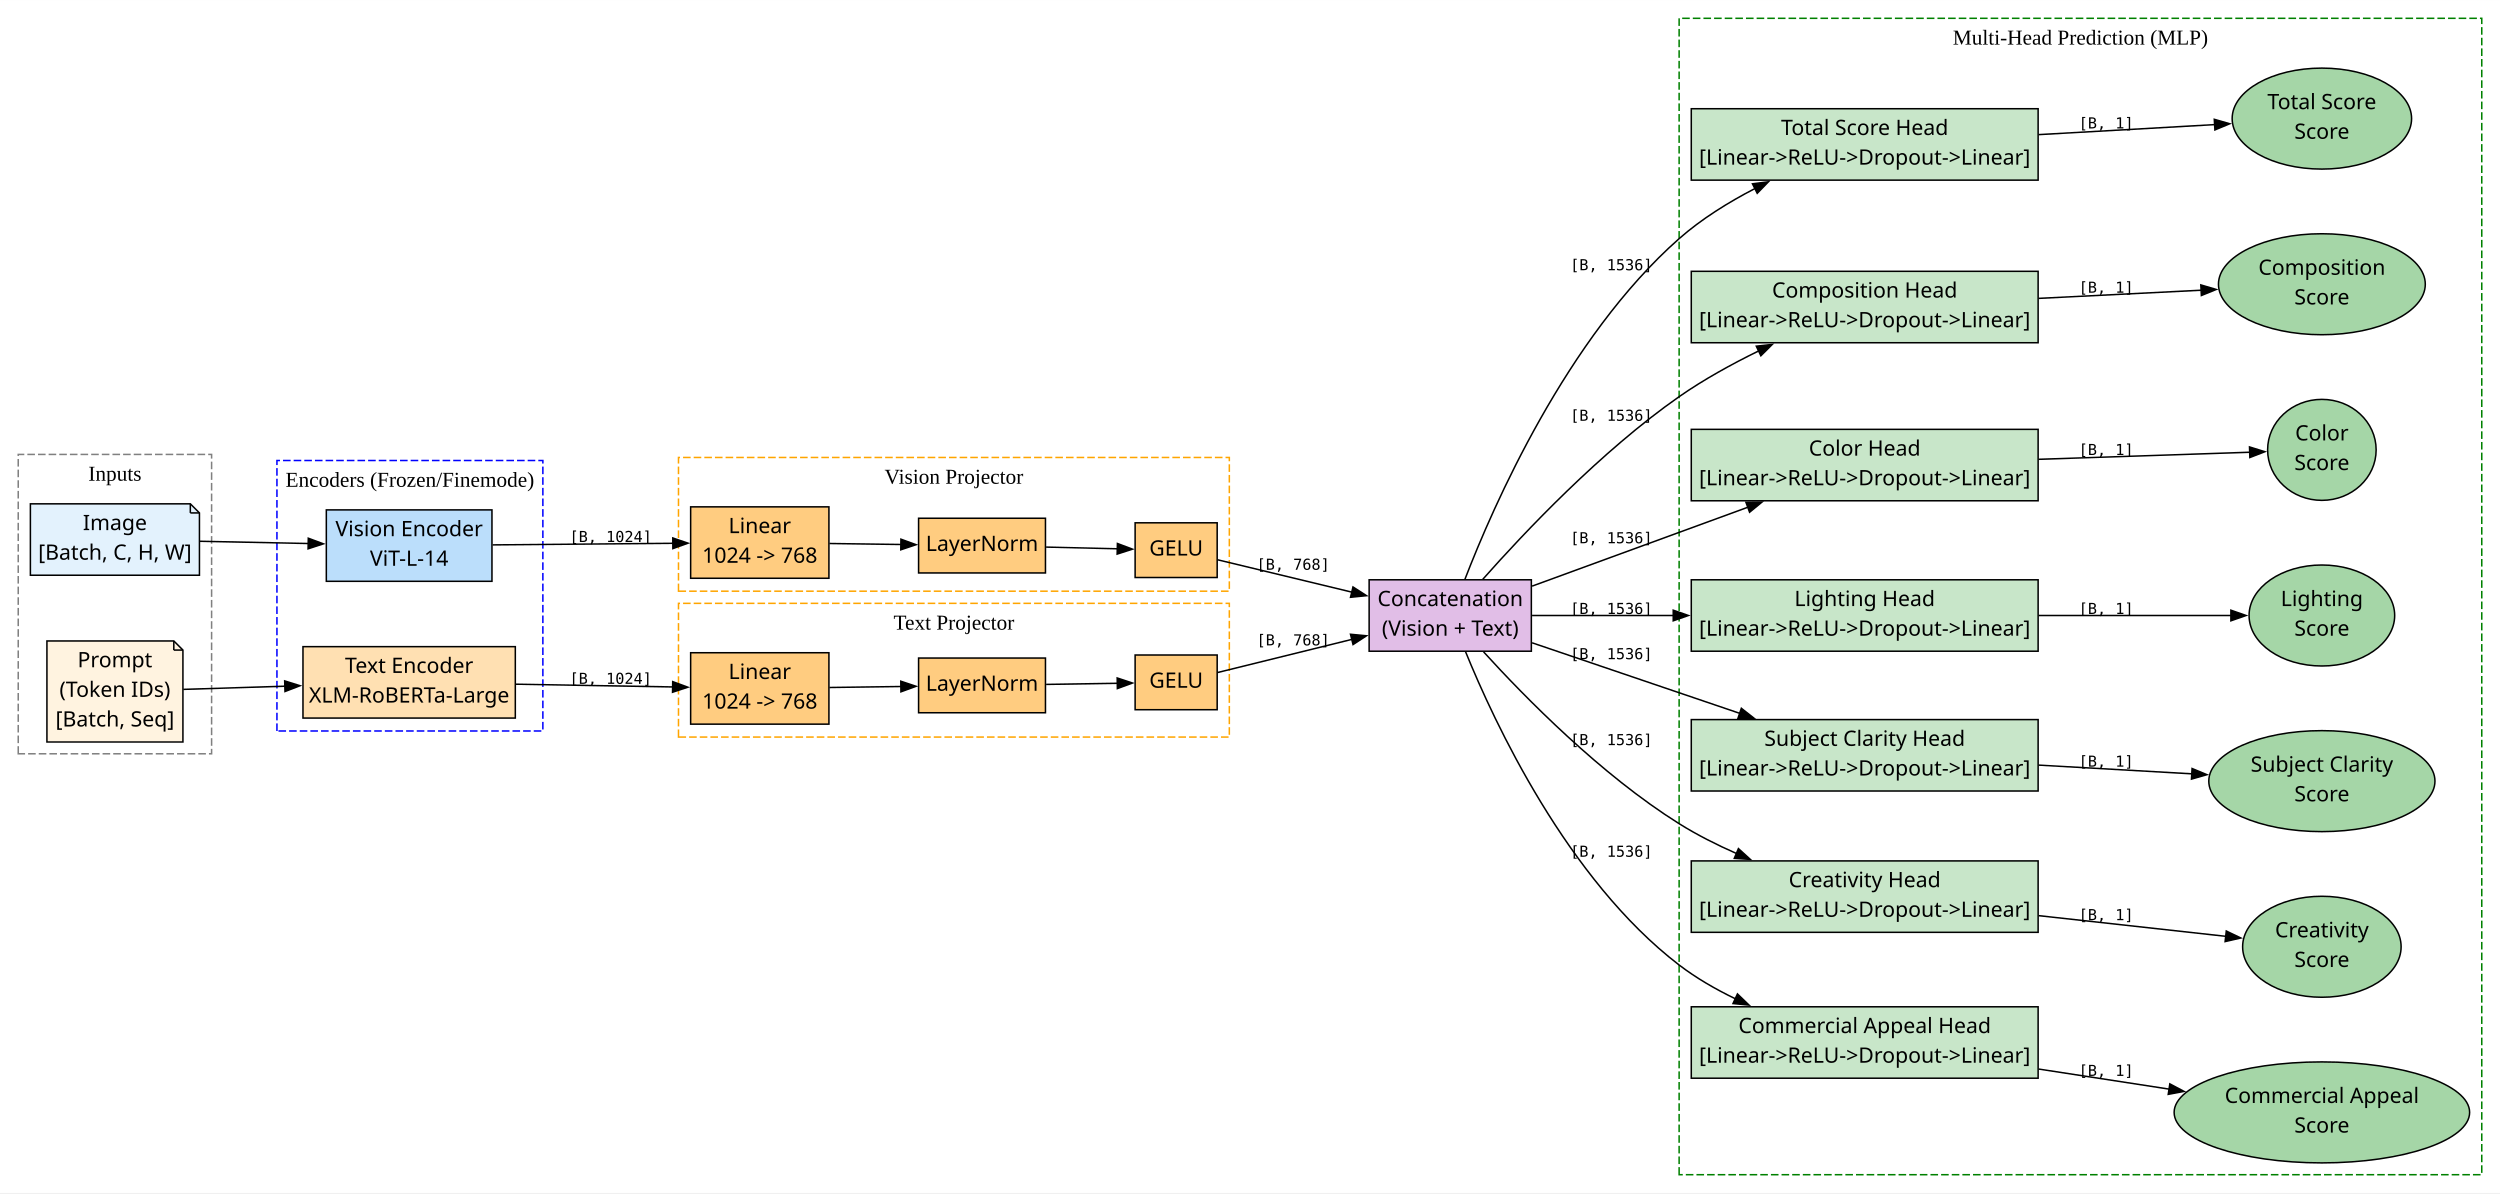
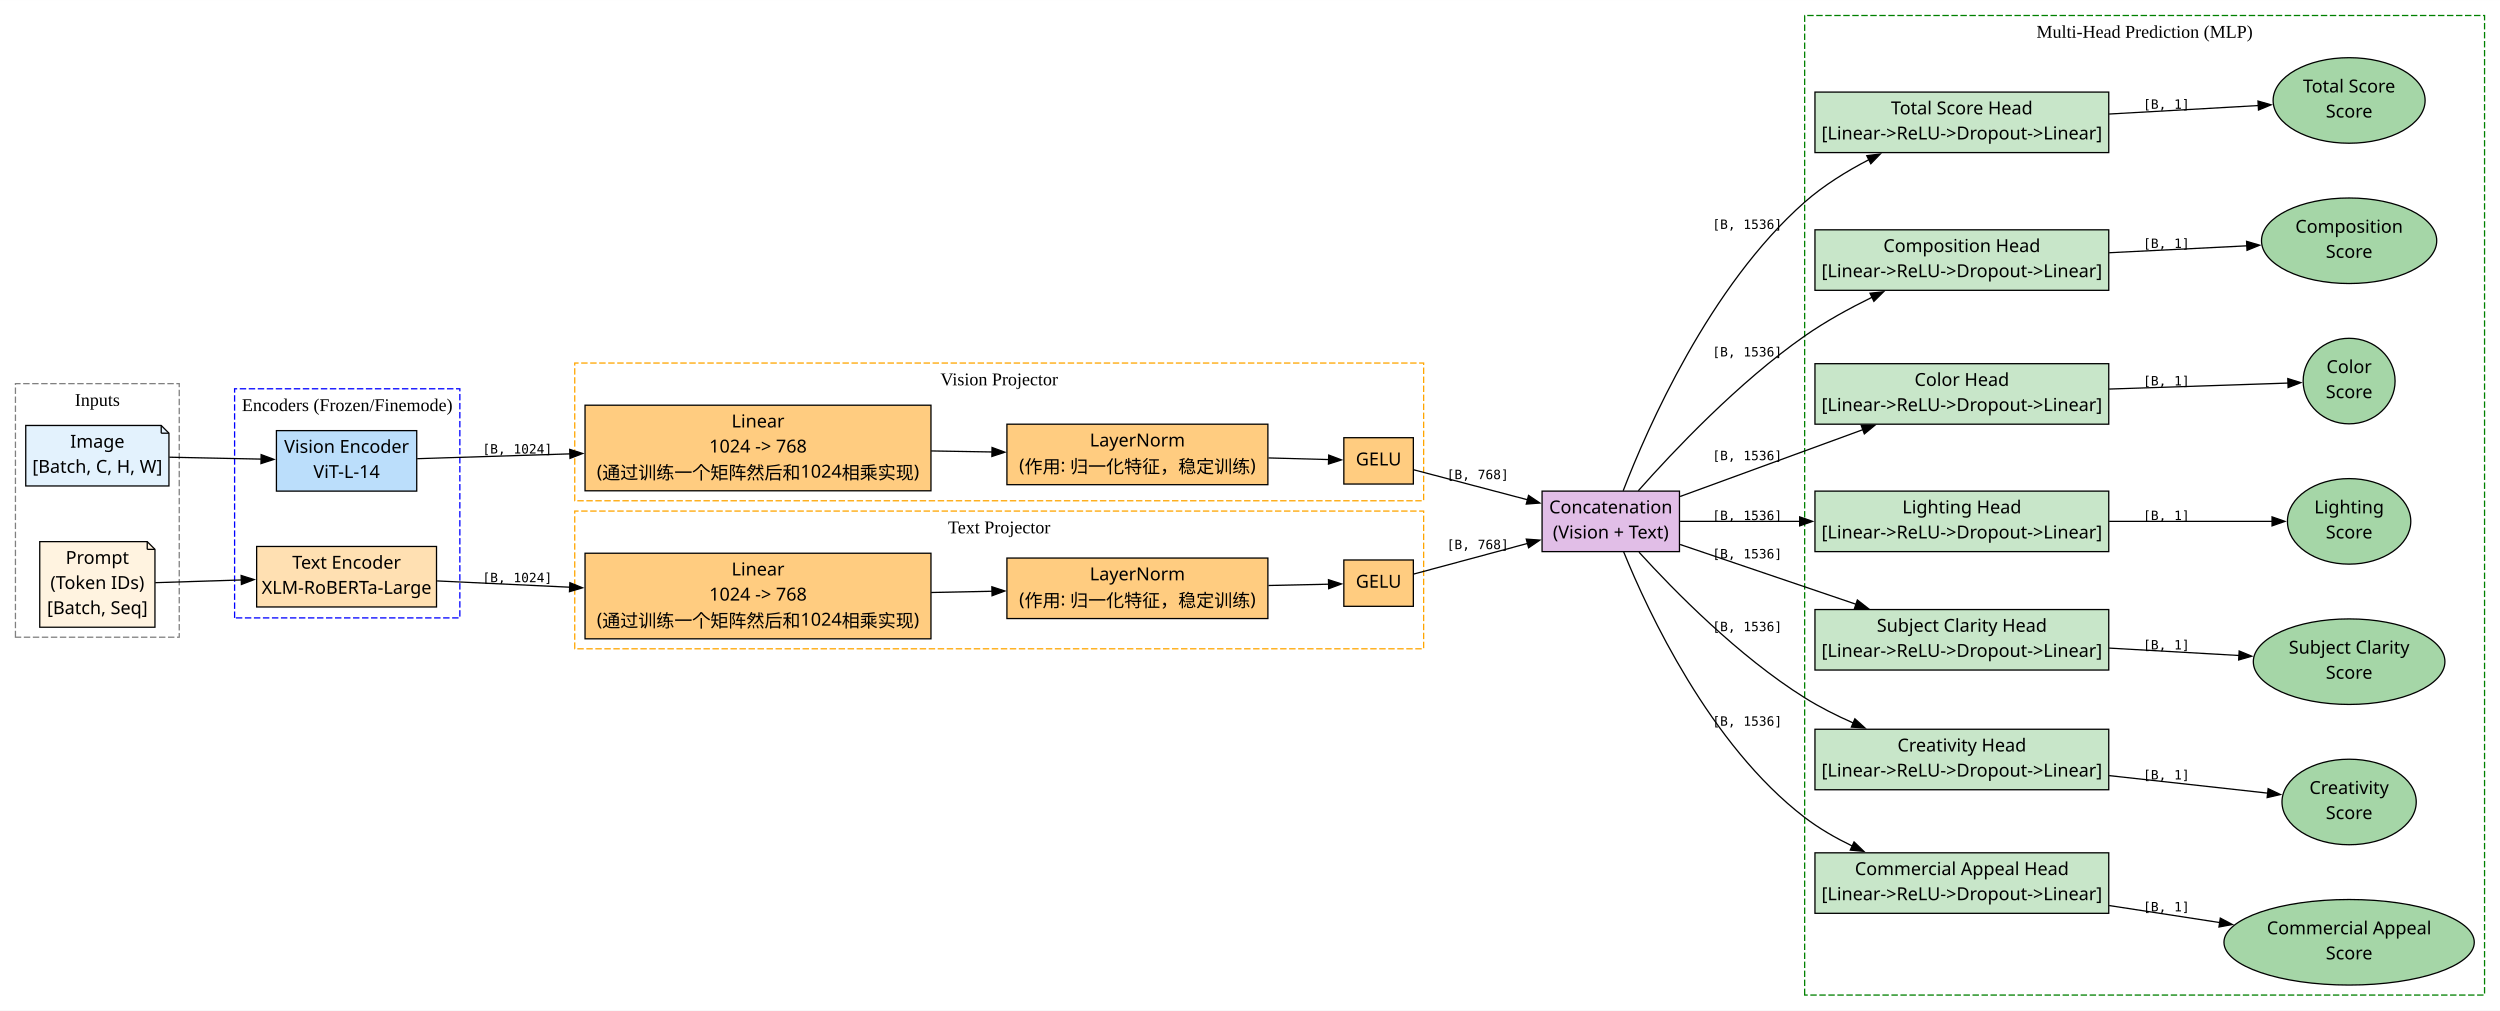
- <svg xmlns="http://www.w3.org/2000/svg" width="1645pt" height="785pt" viewBox="0.00 0.00 1645.20 785.00">
+ <svg xmlns="http://www.w3.org/2000/svg" width="1942pt" height="785pt" viewBox="0.00 0.00 1942.20 785.00">
  <g id="graph0" class="graph" transform="scale(1 1) rotate(0) translate(4 781)">
-     <polygon fill="white" stroke="none" points="-4,4 -4,-781 1641.2,-781 1641.2,4 -4,4" />
+     <polygon fill="white" stroke="none" points="-4,4 -4,-781 1938.2,-781 1938.2,4 -4,4" />
    <g id="clust1" class="cluster">
-       <polygon fill="none" stroke="gray" stroke-dasharray="5,2" points="8,-285 8,-482 135.25,-482 135.25,-285 8,-285" />
-       <text text-anchor="middle" x="71.62" y="-464.7" font-family="Times New Roman,serif" font-size="14.00">Inputs</text>
+       <polygon fill="none" stroke="gray" stroke-dasharray="5,2" points="8,-286 8,-483 135.25,-483 135.25,-286 8,-286" />
+       <text text-anchor="middle" x="71.62" y="-465.7" font-family="Times New Roman,serif" font-size="14.00">Inputs</text>
    </g>
    <g id="clust2" class="cluster">
-       <polygon fill="none" stroke="blue" stroke-dasharray="5,2" points="178.25,-300 178.25,-478 353.25,-478 353.25,-300 178.25,-300" />
-       <text text-anchor="middle" x="265.75" y="-460.7" font-family="Times New Roman,serif" font-size="14.00">Encoders (Frozen/Finemode)</text>
+       <polygon fill="none" stroke="blue" stroke-dasharray="5,2" points="178.25,-301 178.25,-479 353.25,-479 353.25,-301 178.25,-301" />
+       <text text-anchor="middle" x="265.75" y="-461.7" font-family="Times New Roman,serif" font-size="14.00">Encoders (Frozen/Finemode)</text>
    </g>
    <g id="clust3" class="cluster">
-       <polygon fill="none" stroke="orange" stroke-dasharray="5,2" points="442.5,-392 442.5,-480 805,-480 805,-392 442.5,-392" />
-       <text text-anchor="middle" x="623.75" y="-462.7" font-family="Times New Roman,serif" font-size="14.00">Vision Projector</text>
+       <polygon fill="none" stroke="orange" stroke-dasharray="5,2" points="442.5,-392 442.5,-499 1102,-499 1102,-392 442.5,-392" />
+       <text text-anchor="middle" x="772.25" y="-481.7" font-family="Times New Roman,serif" font-size="14.00">Vision Projector</text>
    </g>
    <g id="clust4" class="cluster">
-       <polygon fill="none" stroke="orange" stroke-dasharray="5,2" points="442.5,-296 442.5,-384 805,-384 805,-296 442.5,-296" />
-       <text text-anchor="middle" x="623.75" y="-366.7" font-family="Times New Roman,serif" font-size="14.00">Text Projector</text>
+       <polygon fill="none" stroke="orange" stroke-dasharray="5,2" points="442.5,-277 442.5,-384 1102,-384 1102,-277 442.5,-277" />
+       <text text-anchor="middle" x="772.25" y="-366.7" font-family="Times New Roman,serif" font-size="14.00">Text Projector</text>
    </g>
    <g id="clust5" class="cluster">
-       <polygon fill="none" stroke="green" stroke-dasharray="5,2" points="1101,-8 1101,-769 1629.2,-769 1629.2,-8 1101,-8" />
-       <text text-anchor="middle" x="1365.1" y="-751.7" font-family="Times New Roman,serif" font-size="14.00">Multi-Head Prediction (MLP)</text>
+       <polygon fill="none" stroke="green" stroke-dasharray="5,2" points="1398,-8 1398,-769 1926.2,-769 1926.2,-8 1398,-8" />
+       <text text-anchor="middle" x="1662.1" y="-751.7" font-family="Times New Roman,serif" font-size="14.00">Multi-Head Prediction (MLP)</text>
    </g>
    <g id="node1" class="node">
-       <polygon fill="#e3f2fd" stroke="black" points="121.25,-449.5 16,-449.5 16,-402.5 127.25,-402.5 127.25,-443.5 121.25,-449.5" />
-       <polyline fill="none" stroke="black" points="121.25,-449.5 121.25,-443.5" />
-       <polyline fill="none" stroke="black" points="127.25,-443.5 121.25,-443.5" />
-       <text text-anchor="middle" x="71.62" y="-432.2" font-family="Segoe UI" font-size="14.00">Image</text>
-       <text text-anchor="middle" x="71.62" y="-412.7" font-family="Segoe UI" font-size="14.00">[Batch, C, H, W]</text>
+       <polygon fill="#e3f2fd" stroke="black" points="121.25,-450.5 16,-450.5 16,-403.5 127.25,-403.5 127.25,-444.5 121.25,-450.5" />
+       <polyline fill="none" stroke="black" points="121.25,-450.5 121.25,-444.5" />
+       <polyline fill="none" stroke="black" points="127.25,-444.5 121.25,-444.5" />
+       <text text-anchor="middle" x="71.62" y="-433.2" font-family="Segoe UI" font-size="14.00">Image</text>
+       <text text-anchor="middle" x="71.62" y="-413.7" font-family="Segoe UI" font-size="14.00">[Batch, C, H, W]</text>
    </g>
    <g id="node3" class="node">
-       <polygon fill="#bbdefb" stroke="black" points="319.75,-445.5 210.75,-445.5 210.75,-398.5 319.75,-398.5 319.75,-445.5" />
-       <text text-anchor="middle" x="265.25" y="-428.2" font-family="Segoe UI" font-size="14.00">Vision Encoder</text>
-       <text text-anchor="middle" x="265.25" y="-408.7" font-family="Segoe UI" font-size="14.00">ViT-L-14</text>
+       <polygon fill="#bbdefb" stroke="black" points="319.75,-446.5 210.75,-446.5 210.75,-399.5 319.75,-399.5 319.75,-446.5" />
+       <text text-anchor="middle" x="265.25" y="-429.2" font-family="Segoe UI" font-size="14.00">Vision Encoder</text>
+       <text text-anchor="middle" x="265.25" y="-409.7" font-family="Segoe UI" font-size="14.00">ViT-L-14</text>
    </g>
    <g id="edge12" class="edge">
-       <path fill="none" stroke="black" d="M127.54,-424.85C149.77,-424.39 175.62,-423.85 198.82,-423.37" />
-       <polygon fill="black" stroke="black" points="198.88,-426.87 208.81,-423.16 198.74,-419.87 198.88,-426.87" />
+       <path fill="none" stroke="black" d="M127.54,-425.85C149.77,-425.39 175.62,-424.85 198.82,-424.37" />
+       <polygon fill="black" stroke="black" points="198.88,-427.87 208.81,-424.16 198.74,-420.87 198.88,-427.87" />
    </g>
    <g id="node2" class="node">
-       <polygon fill="#fff3e0" stroke="black" points="110.38,-359.25 26.88,-359.25 26.88,-292.75 116.38,-292.75 116.38,-353.25 110.38,-359.25" />
-       <polyline fill="none" stroke="black" points="110.38,-359.25 110.38,-353.25" />
-       <polyline fill="none" stroke="black" points="116.38,-353.25 110.38,-353.25" />
-       <text text-anchor="middle" x="71.62" y="-341.95" font-family="Segoe UI" font-size="14.00">Prompt</text>
-       <text text-anchor="middle" x="71.62" y="-322.45" font-family="Segoe UI" font-size="14.00">(Token IDs)</text>
-       <text text-anchor="middle" x="71.62" y="-302.95" font-family="Segoe UI" font-size="14.00">[Batch, Seq]</text>
+       <polygon fill="#fff3e0" stroke="black" points="110.38,-360.25 26.88,-360.25 26.88,-293.75 116.38,-293.75 116.38,-354.25 110.38,-360.25" />
+       <polyline fill="none" stroke="black" points="110.38,-360.25 110.38,-354.25" />
+       <polyline fill="none" stroke="black" points="116.38,-354.25 110.38,-354.25" />
+       <text text-anchor="middle" x="71.62" y="-342.95" font-family="Segoe UI" font-size="14.00">Prompt</text>
+       <text text-anchor="middle" x="71.62" y="-323.45" font-family="Segoe UI" font-size="14.00">(Token IDs)</text>
+       <text text-anchor="middle" x="71.62" y="-303.95" font-family="Segoe UI" font-size="14.00">[Batch, Seq]</text>
    </g>
    <g id="node4" class="node">
-       <polygon fill="#ffe0b2" stroke="black" points="335.12,-355.5 195.38,-355.5 195.38,-308.5 335.12,-308.5 335.12,-355.5" />
-       <text text-anchor="middle" x="265.25" y="-338.2" font-family="Segoe UI" font-size="14.00">Text Encoder</text>
-       <text text-anchor="middle" x="265.25" y="-318.7" font-family="Segoe UI" font-size="14.00">XLM-RoBERTa-Large</text>
+       <polygon fill="#ffe0b2" stroke="black" points="335.12,-356.5 195.38,-356.5 195.38,-309.5 335.12,-309.5 335.12,-356.5" />
+       <text text-anchor="middle" x="265.25" y="-339.2" font-family="Segoe UI" font-size="14.00">Text Encoder</text>
+       <text text-anchor="middle" x="265.25" y="-319.7" font-family="Segoe UI" font-size="14.00">XLM-RoBERTa-Large</text>
    </g>
    <g id="edge13" class="edge">
-       <path fill="none" stroke="black" d="M116.59,-327.38C136.44,-328 160.54,-328.75 183.46,-329.47" />
-       <polygon fill="black" stroke="black" points="183.34,-332.97 193.44,-329.78 183.55,-325.97 183.34,-332.97" />
+       <path fill="none" stroke="black" d="M116.59,-328.38C136.44,-329 160.54,-329.75 183.46,-330.47" />
+       <polygon fill="black" stroke="black" points="183.34,-333.97 193.44,-330.78 183.55,-326.97 183.34,-333.97" />
    </g>
    <g id="node5" class="node">
-       <polygon fill="#ffcc80" stroke="black" points="541.5,-447.5 450.5,-447.5 450.5,-400.5 541.5,-400.5 541.5,-447.5" />
-       <text text-anchor="middle" x="496" y="-430.2" font-family="Segoe UI" font-size="14.00">Linear</text>
-       <text text-anchor="middle" x="496" y="-410.7" font-family="Segoe UI" font-size="14.00">1024 -&gt; 768</text>
+       <polygon fill="#ffcc80" stroke="black" points="719.25,-466.25 450.5,-466.25 450.5,-399.75 719.25,-399.75 719.25,-466.25" />
+       <text text-anchor="middle" x="584.88" y="-448.95" font-family="Segoe UI" font-size="14.00">Linear</text>
+       <text text-anchor="middle" x="584.88" y="-429.45" font-family="Segoe UI" font-size="14.00">1024 -&gt; 768</text>
+       <text text-anchor="middle" x="584.88" y="-409.95" font-family="Segoe UI" font-size="14.00">(通过训练一个矩阵然后和1024相乘实现)</text>
    </g>
    <g id="edge14" class="edge">
-       <path fill="none" stroke="black" d="M320.17,-422.47C355.93,-422.78 402.75,-423.19 438.93,-423.51" />
-       <polygon fill="black" stroke="black" points="438.74,-427.01 448.77,-423.6 438.8,-420.01 438.74,-427.01" />
-       <text text-anchor="middle" x="397.88" y="-424.35" font-family="Consolas" font-size="10.00">[B, 1024]</text>
+       <path fill="none" stroke="black" d="M320.13,-424.7C352.95,-425.73 396.59,-427.1 438.91,-428.44" />
+       <polygon fill="black" stroke="black" points="438.6,-431.93 448.7,-428.74 438.82,-424.93 438.6,-431.93" />
+       <text text-anchor="middle" x="397.88" y="-428.7" font-family="Consolas" font-size="10.00">[B, 1024]</text>
    </g>
    <g id="node8" class="node">
-       <polygon fill="#ffcc80" stroke="black" points="541.5,-351.5 450.5,-351.5 450.5,-304.5 541.5,-304.5 541.5,-351.5" />
-       <text text-anchor="middle" x="496" y="-334.2" font-family="Segoe UI" font-size="14.00">Linear</text>
-       <text text-anchor="middle" x="496" y="-314.7" font-family="Segoe UI" font-size="14.00">1024 -&gt; 768</text>
+       <polygon fill="#ffcc80" stroke="black" points="719.25,-351.25 450.5,-351.25 450.5,-284.75 719.25,-284.75 719.25,-351.25" />
+       <text text-anchor="middle" x="584.88" y="-333.95" font-family="Segoe UI" font-size="14.00">Linear</text>
+       <text text-anchor="middle" x="584.88" y="-314.45" font-family="Segoe UI" font-size="14.00">1024 -&gt; 768</text>
+       <text text-anchor="middle" x="584.88" y="-294.95" font-family="Segoe UI" font-size="14.00">(通过训练一个矩阵然后和1024相乘实现)</text>
    </g>
    <g id="edge15" class="edge">
-       <path fill="none" stroke="black" d="M335.5,-330.79C368.65,-330.21 407.81,-329.52 439.04,-328.98" />
-       <polygon fill="black" stroke="black" points="438.7,-332.49 448.64,-328.81 438.58,-325.49 438.7,-332.49" />
-       <text text-anchor="middle" x="397.88" y="-331" font-family="Consolas" font-size="10.00">[B, 1024]</text>
+       <path fill="none" stroke="black" d="M335.56,-329.73C366,-328.29 402.95,-326.54 438.94,-324.84" />
+       <polygon fill="black" stroke="black" points="438.74,-328.36 448.56,-324.39 438.41,-321.37 438.74,-328.36" />
+       <text text-anchor="middle" x="397.88" y="-328.72" font-family="Consolas" font-size="10.00">[B, 1024]</text>
    </g>
    <g id="node6" class="node">
-       <polygon fill="#ffcc80" stroke="black" points="684,-440 600.5,-440 600.5,-404 684,-404 684,-440" />
-       <text text-anchor="middle" x="642.25" y="-418.45" font-family="Segoe UI" font-size="14.00">LayerNorm</text>
+       <polygon fill="#ffcc80" stroke="black" points="981,-451.5 778.25,-451.5 778.25,-404.5 981,-404.5 981,-451.5" />
+       <text text-anchor="middle" x="879.62" y="-434.2" font-family="Segoe UI" font-size="14.00">LayerNorm</text>
+       <text text-anchor="middle" x="879.62" y="-414.7" font-family="Segoe UI" font-size="14.00">(作用: 归一化特征，稳定训练)</text>
    </g>
    <g id="edge1" class="edge">
-       <path fill="none" stroke="black" d="M541.85,-423.38C556.75,-423.17 573.46,-422.94 588.87,-422.73" />
-       <polygon fill="black" stroke="black" points="588.89,-426.23 598.84,-422.59 588.79,-419.23 588.89,-426.23" />
+       <path fill="none" stroke="black" d="M719.4,-430.72C735.3,-430.45 751.4,-430.17 766.94,-429.91" />
+       <polygon fill="black" stroke="black" points="766.7,-433.41 776.64,-429.74 766.58,-426.41 766.7,-433.41" />
    </g>
    <g id="node7" class="node">
-       <polygon fill="#ffcc80" stroke="black" points="797,-437 743,-437 743,-401 797,-401 797,-437" />
-       <text text-anchor="middle" x="770" y="-415.45" font-family="Segoe UI" font-size="14.00">GELU</text>
+       <polygon fill="#ffcc80" stroke="black" points="1094,-441 1040,-441 1040,-405 1094,-405 1094,-441" />
+       <text text-anchor="middle" x="1067" y="-419.45" font-family="Segoe UI" font-size="14.00">GELU</text>
    </g>
    <g id="edge2" class="edge">
-       <path fill="none" stroke="black" d="M684.43,-421.02C699.57,-420.66 716.63,-420.25 731.45,-419.9" />
-       <polygon fill="black" stroke="black" points="731.34,-423.4 741.25,-419.66 731.17,-416.4 731.34,-423.4" />
+       <path fill="none" stroke="black" d="M981.45,-425.28C998.13,-424.83 1014.46,-424.39 1028.25,-424.02" />
+       <polygon fill="black" stroke="black" points="1028.25,-427.52 1038.15,-423.75 1028.06,-420.52 1028.25,-427.52" />
    </g>
    <g id="node11" class="node">
-       <polygon fill="#e1bee7" stroke="black" points="1003.75,-399.5 897,-399.5 897,-352.5 1003.75,-352.5 1003.75,-399.5" />
-       <text text-anchor="middle" x="950.38" y="-382.2" font-family="Segoe UI" font-size="14.00">Concatenation</text>
-       <text text-anchor="middle" x="950.38" y="-362.7" font-family="Segoe UI" font-size="14.00">(Vision + Text)</text>
+       <polygon fill="#e1bee7" stroke="black" points="1300.75,-399.5 1194,-399.5 1194,-352.5 1300.75,-352.5 1300.75,-399.5" />
+       <text text-anchor="middle" x="1247.38" y="-382.2" font-family="Segoe UI" font-size="14.00">Concatenation</text>
+       <text text-anchor="middle" x="1247.38" y="-362.7" font-family="Segoe UI" font-size="14.00">(Vision + Text)</text>
    </g>
    <g id="edge16" class="edge">
-       <path fill="none" stroke="black" d="M797.32,-412.66C820.54,-407.06 855.32,-398.67 885.76,-391.34" />
-       <polygon fill="black" stroke="black" points="886.38,-394.79 895.28,-389.04 884.74,-387.98 886.38,-394.79" />
-       <text text-anchor="middle" x="847" y="-406.09" font-family="Consolas" font-size="10.00">[B, 768]</text>
+       <path fill="none" stroke="black" d="M1094.32,-416.06C1117.54,-409.95 1152.32,-400.78 1182.76,-392.76" />
+       <polygon fill="black" stroke="black" points="1183.51,-396.18 1192.29,-390.25 1181.72,-389.42 1183.51,-396.18" />
+       <text text-anchor="middle" x="1144" y="-408.8" font-family="Consolas" font-size="10.00">[B, 768]</text>
    </g>
    <g id="node9" class="node">
-       <polygon fill="#ffcc80" stroke="black" points="684,-348 600.5,-348 600.5,-312 684,-312 684,-348" />
-       <text text-anchor="middle" x="642.25" y="-326.45" font-family="Segoe UI" font-size="14.00">LayerNorm</text>
+       <polygon fill="#ffcc80" stroke="black" points="981,-347.5 778.25,-347.5 778.25,-300.5 981,-300.5 981,-347.5" />
+       <text text-anchor="middle" x="879.62" y="-330.2" font-family="Segoe UI" font-size="14.00">LayerNorm</text>
+       <text text-anchor="middle" x="879.62" y="-310.7" font-family="Segoe UI" font-size="14.00">(作用: 归一化特征，稳定训练)</text>
    </g>
    <g id="edge3" class="edge">
-       <path fill="none" stroke="black" d="M541.85,-328.62C556.75,-328.83 573.46,-329.06 588.87,-329.27" />
-       <polygon fill="black" stroke="black" points="588.79,-332.77 598.84,-329.41 588.89,-325.77 588.79,-332.77" />
+       <path fill="none" stroke="black" d="M719.4,-320.74C735.3,-321.06 751.4,-321.39 766.94,-321.71" />
+       <polygon fill="black" stroke="black" points="766.57,-325.2 776.64,-321.91 766.71,-318.21 766.57,-325.2" />
    </g>
    <g id="node10" class="node">
-       <polygon fill="#ffcc80" stroke="black" points="797,-350 743,-350 743,-314 797,-314 797,-350" />
-       <text text-anchor="middle" x="770" y="-328.45" font-family="Segoe UI" font-size="14.00">GELU</text>
+       <polygon fill="#ffcc80" stroke="black" points="1094,-346 1040,-346 1040,-310 1094,-310 1094,-346" />
+       <text text-anchor="middle" x="1067" y="-324.45" font-family="Segoe UI" font-size="14.00">GELU</text>
    </g>
    <g id="edge4" class="edge">
-       <path fill="none" stroke="black" d="M684.43,-330.65C699.57,-330.9 716.63,-331.17 731.45,-331.4" />
-       <polygon fill="black" stroke="black" points="731.2,-334.9 741.25,-331.56 731.31,-327.9 731.2,-334.9" />
+       <path fill="none" stroke="black" d="M981.45,-326.18C998.13,-326.54 1014.46,-326.89 1028.25,-327.19" />
+       <polygon fill="black" stroke="black" points="1028.07,-330.68 1038.15,-327.4 1028.22,-323.68 1028.07,-330.68" />
    </g>
    <g id="edge17" class="edge">
-       <path fill="none" stroke="black" d="M797.32,-338.49C820.54,-344.22 855.32,-352.8 885.76,-360.31" />
-       <polygon fill="black" stroke="black" points="884.73,-363.66 895.28,-362.66 886.41,-356.86 884.73,-363.66" />
-       <text text-anchor="middle" x="847" y="-356.32" font-family="Consolas" font-size="10.00">[B, 768]</text>
+       <path fill="none" stroke="black" d="M1094.32,-335.08C1117.54,-341.33 1152.32,-350.69 1182.76,-358.88" />
+       <polygon fill="black" stroke="black" points="1181.72,-362.23 1192.29,-361.45 1183.54,-355.47 1181.72,-362.23" />
+       <text text-anchor="middle" x="1144" y="-354.44" font-family="Consolas" font-size="10.00">[B, 768]</text>
    </g>
    <g id="node12" class="node">
-       <polygon fill="#c8e6c9" stroke="black" points="1337.25,-709.5 1109,-709.5 1109,-662.5 1337.25,-662.5 1337.25,-709.5" />
-       <text text-anchor="middle" x="1223.12" y="-692.2" font-family="Segoe UI" font-size="14.00">Total Score Head</text>
-       <text text-anchor="middle" x="1223.12" y="-672.7" font-family="Segoe UI" font-size="14.00">[Linear-&gt;ReLU-&gt;Dropout-&gt;Linear]</text>
+       <polygon fill="#c8e6c9" stroke="black" points="1634.25,-709.5 1406,-709.5 1406,-662.5 1634.25,-662.5 1634.25,-709.5" />
+       <text text-anchor="middle" x="1520.12" y="-692.2" font-family="Segoe UI" font-size="14.00">Total Score Head</text>
+       <text text-anchor="middle" x="1520.12" y="-672.7" font-family="Segoe UI" font-size="14.00">[Linear-&gt;ReLU-&gt;Dropout-&gt;Linear]</text>
    </g>
    <g id="edge18" class="edge">
-       <path fill="none" stroke="black" d="M960,-399.74C978.64,-448.08 1027.07,-558.83 1101,-624 1115.67,-636.93 1133.51,-647.98 1150.94,-657.01" />
-       <polygon fill="black" stroke="black" points="1149.26,-660.09 1159.77,-661.42 1152.39,-653.82 1149.26,-660.09" />
-       <text text-anchor="middle" x="1056.38" y="-603.2" font-family="Consolas" font-size="10.00">[B, 1536]</text>
+       <path fill="none" stroke="black" d="M1257,-399.74C1275.64,-448.08 1324.07,-558.83 1398,-624 1412.67,-636.93 1430.51,-647.98 1447.94,-657.01" />
+       <polygon fill="black" stroke="black" points="1446.26,-660.09 1456.77,-661.42 1449.39,-653.82 1446.26,-660.09" />
+       <text text-anchor="middle" x="1353.38" y="-603.2" font-family="Consolas" font-size="10.00">[B, 1536]</text>
    </g>
    <g id="node14" class="node">
-       <polygon fill="#c8e6c9" stroke="black" points="1337.25,-602.5 1109,-602.5 1109,-555.5 1337.25,-555.5 1337.25,-602.5" />
-       <text text-anchor="middle" x="1223.12" y="-585.2" font-family="Segoe UI" font-size="14.00">Composition Head</text>
-       <text text-anchor="middle" x="1223.12" y="-565.7" font-family="Segoe UI" font-size="14.00">[Linear-&gt;ReLU-&gt;Dropout-&gt;Linear]</text>
+       <polygon fill="#c8e6c9" stroke="black" points="1634.25,-602.5 1406,-602.5 1406,-555.5 1634.25,-555.5 1634.25,-602.5" />
+       <text text-anchor="middle" x="1520.12" y="-585.2" font-family="Segoe UI" font-size="14.00">Composition Head</text>
+       <text text-anchor="middle" x="1520.12" y="-565.7" font-family="Segoe UI" font-size="14.00">[Linear-&gt;ReLU-&gt;Dropout-&gt;Linear]</text>
    </g>
    <g id="edge19" class="edge">
-       <path fill="none" stroke="black" d="M971.77,-399.8C998.93,-430.46 1049.57,-484.08 1101,-520 1117.11,-531.25 1135.69,-541.47 1153.39,-550.13" />
-       <polygon fill="black" stroke="black" points="1151.78,-553.24 1162.31,-554.39 1154.79,-546.92 1151.78,-553.24" />
-       <text text-anchor="middle" x="1056.38" y="-504.12" font-family="Consolas" font-size="10.00">[B, 1536]</text>
+       <path fill="none" stroke="black" d="M1268.77,-399.8C1295.93,-430.46 1346.57,-484.08 1398,-520 1414.11,-531.25 1432.69,-541.47 1450.39,-550.13" />
+       <polygon fill="black" stroke="black" points="1448.78,-553.24 1459.31,-554.39 1451.79,-546.92 1448.78,-553.24" />
+       <text text-anchor="middle" x="1353.38" y="-504.12" font-family="Consolas" font-size="10.00">[B, 1536]</text>
    </g>
    <g id="node16" class="node">
-       <polygon fill="#c8e6c9" stroke="black" points="1337.25,-498.5 1109,-498.5 1109,-451.5 1337.25,-451.5 1337.25,-498.5" />
-       <text text-anchor="middle" x="1223.12" y="-481.2" font-family="Segoe UI" font-size="14.00">Color Head</text>
-       <text text-anchor="middle" x="1223.12" y="-461.7" font-family="Segoe UI" font-size="14.00">[Linear-&gt;ReLU-&gt;Dropout-&gt;Linear]</text>
+       <polygon fill="#c8e6c9" stroke="black" points="1634.25,-498.5 1406,-498.5 1406,-451.5 1634.25,-451.5 1634.25,-498.5" />
+       <text text-anchor="middle" x="1520.12" y="-481.2" font-family="Segoe UI" font-size="14.00">Color Head</text>
+       <text text-anchor="middle" x="1520.12" y="-461.7" font-family="Segoe UI" font-size="14.00">[Linear-&gt;ReLU-&gt;Dropout-&gt;Linear]</text>
    </g>
    <g id="edge20" class="edge">
-       <path fill="none" stroke="black" d="M1004.22,-395.32C1044.68,-410.12 1101.05,-430.73 1146.32,-447.28" />
-       <polygon fill="black" stroke="black" points="1144.96,-450.51 1155.56,-450.66 1147.37,-443.94 1144.96,-450.51" />
-       <text text-anchor="middle" x="1056.38" y="-423.53" font-family="Consolas" font-size="10.00">[B, 1536]</text>
+       <path fill="none" stroke="black" d="M1301.22,-395.32C1341.68,-410.12 1398.05,-430.73 1443.32,-447.28" />
+       <polygon fill="black" stroke="black" points="1441.96,-450.51 1452.56,-450.66 1444.37,-443.94 1441.96,-450.51" />
+       <text text-anchor="middle" x="1353.38" y="-423.53" font-family="Consolas" font-size="10.00">[B, 1536]</text>
    </g>
    <g id="node18" class="node">
-       <polygon fill="#c8e6c9" stroke="black" points="1337.25,-399.5 1109,-399.5 1109,-352.5 1337.25,-352.5 1337.25,-399.5" />
-       <text text-anchor="middle" x="1223.12" y="-382.2" font-family="Segoe UI" font-size="14.00">Lighting Head</text>
-       <text text-anchor="middle" x="1223.12" y="-362.7" font-family="Segoe UI" font-size="14.00">[Linear-&gt;ReLU-&gt;Dropout-&gt;Linear]</text>
+       <polygon fill="#c8e6c9" stroke="black" points="1634.25,-399.5 1406,-399.5 1406,-352.5 1634.25,-352.5 1634.25,-399.5" />
+       <text text-anchor="middle" x="1520.12" y="-382.2" font-family="Segoe UI" font-size="14.00">Lighting Head</text>
+       <text text-anchor="middle" x="1520.12" y="-362.7" font-family="Segoe UI" font-size="14.00">[Linear-&gt;ReLU-&gt;Dropout-&gt;Linear]</text>
    </g>
    <g id="edge21" class="edge">
-       <path fill="none" stroke="black" d="M1004.22,-376C1030.97,-376 1064.68,-376 1097.54,-376" />
-       <polygon fill="black" stroke="black" points="1097.12,-379.5 1107.12,-376 1097.12,-372.5 1097.12,-379.5" />
-       <text text-anchor="middle" x="1056.38" y="-377" font-family="Consolas" font-size="10.00">[B, 1536]</text>
+       <path fill="none" stroke="black" d="M1301.22,-376C1327.97,-376 1361.68,-376 1394.54,-376" />
+       <polygon fill="black" stroke="black" points="1394.12,-379.5 1404.12,-376 1394.12,-372.5 1394.12,-379.5" />
+       <text text-anchor="middle" x="1353.38" y="-377" font-family="Consolas" font-size="10.00">[B, 1536]</text>
    </g>
    <g id="node20" class="node">
-       <polygon fill="#c8e6c9" stroke="black" points="1337.25,-307.5 1109,-307.5 1109,-260.5 1337.25,-260.5 1337.25,-307.5" />
-       <text text-anchor="middle" x="1223.12" y="-290.2" font-family="Segoe UI" font-size="14.00">Subject Clarity Head</text>
-       <text text-anchor="middle" x="1223.12" y="-270.7" font-family="Segoe UI" font-size="14.00">[Linear-&gt;ReLU-&gt;Dropout-&gt;Linear]</text>
+       <polygon fill="#c8e6c9" stroke="black" points="1634.25,-307.5 1406,-307.5 1406,-260.5 1634.25,-260.5 1634.25,-307.5" />
+       <text text-anchor="middle" x="1520.12" y="-290.2" font-family="Segoe UI" font-size="14.00">Subject Clarity Head</text>
+       <text text-anchor="middle" x="1520.12" y="-270.7" font-family="Segoe UI" font-size="14.00">[Linear-&gt;ReLU-&gt;Dropout-&gt;Linear]</text>
    </g>
    <g id="edge22" class="edge">
-       <path fill="none" stroke="black" d="M1004.22,-358.04C1043.1,-344.83 1096.68,-326.63 1140.97,-311.58" />
-       <polygon fill="black" stroke="black" points="1141.95,-314.94 1150.29,-308.41 1139.7,-308.31 1141.95,-314.94" />
-       <text text-anchor="middle" x="1056.38" y="-347.24" font-family="Consolas" font-size="10.00">[B, 1536]</text>
+       <path fill="none" stroke="black" d="M1301.22,-358.04C1340.1,-344.83 1393.68,-326.63 1437.97,-311.58" />
+       <polygon fill="black" stroke="black" points="1438.95,-314.94 1447.29,-308.41 1436.7,-308.31 1438.95,-314.94" />
+       <text text-anchor="middle" x="1353.38" y="-347.24" font-family="Consolas" font-size="10.00">[B, 1536]</text>
    </g>
    <g id="node22" class="node">
-       <polygon fill="#c8e6c9" stroke="black" points="1337.25,-214.5 1109,-214.5 1109,-167.5 1337.25,-167.5 1337.25,-214.5" />
-       <text text-anchor="middle" x="1223.12" y="-197.2" font-family="Segoe UI" font-size="14.00">Creativity Head</text>
-       <text text-anchor="middle" x="1223.12" y="-177.7" font-family="Segoe UI" font-size="14.00">[Linear-&gt;ReLU-&gt;Dropout-&gt;Linear]</text>
+       <polygon fill="#c8e6c9" stroke="black" points="1634.25,-214.5 1406,-214.5 1406,-167.5 1634.25,-167.5 1634.25,-214.5" />
+       <text text-anchor="middle" x="1520.12" y="-197.2" font-family="Segoe UI" font-size="14.00">Creativity Head</text>
+       <text text-anchor="middle" x="1520.12" y="-177.7" font-family="Segoe UI" font-size="14.00">[Linear-&gt;ReLU-&gt;Dropout-&gt;Linear]</text>
    </g>
    <g id="edge23" class="edge">
-       <path fill="none" stroke="black" d="M972.31,-352.07C999.47,-322.23 1049.5,-271.24 1101,-239 1112.72,-231.66 1125.76,-225.09 1138.81,-219.34" />
-       <polygon fill="black" stroke="black" points="1140.02,-222.62 1147.86,-215.49 1137.29,-216.18 1140.02,-222.62" />
-       <text text-anchor="middle" x="1056.38" y="-290.69" font-family="Consolas" font-size="10.00">[B, 1536]</text>
+       <path fill="none" stroke="black" d="M1269.31,-352.07C1296.47,-322.23 1346.5,-271.24 1398,-239 1409.72,-231.66 1422.76,-225.09 1435.81,-219.34" />
+       <polygon fill="black" stroke="black" points="1437.02,-222.62 1444.86,-215.49 1434.29,-216.18 1437.02,-222.62" />
+       <text text-anchor="middle" x="1353.38" y="-290.69" font-family="Consolas" font-size="10.00">[B, 1536]</text>
    </g>
    <g id="node24" class="node">
-       <polygon fill="#c8e6c9" stroke="black" points="1337.25,-118.5 1109,-118.5 1109,-71.5 1337.25,-71.5 1337.25,-118.5" />
-       <text text-anchor="middle" x="1223.12" y="-101.2" font-family="Segoe UI" font-size="14.00">Commercial Appeal Head</text>
-       <text text-anchor="middle" x="1223.12" y="-81.7" font-family="Segoe UI" font-size="14.00">[Linear-&gt;ReLU-&gt;Dropout-&gt;Linear]</text>
+       <polygon fill="#c8e6c9" stroke="black" points="1634.25,-118.5 1406,-118.5 1406,-71.5 1634.25,-71.5 1634.25,-118.5" />
+       <text text-anchor="middle" x="1520.12" y="-101.2" font-family="Segoe UI" font-size="14.00">Commercial Appeal Head</text>
+       <text text-anchor="middle" x="1520.12" y="-81.7" font-family="Segoe UI" font-size="14.00">[Linear-&gt;ReLU-&gt;Dropout-&gt;Linear]</text>
    </g>
    <g id="edge24" class="edge">
-       <path fill="none" stroke="black" d="M960.39,-352.31C979.28,-305.83 1027.43,-202.33 1101,-146 1112.15,-137.46 1124.94,-130.08 1137.94,-123.8" />
-       <polygon fill="black" stroke="black" points="1139.38,-126.98 1147,-119.62 1136.45,-120.63 1139.38,-126.98" />
-       <text text-anchor="middle" x="1056.38" y="-217.22" font-family="Consolas" font-size="10.00">[B, 1536]</text>
+       <path fill="none" stroke="black" d="M1257.39,-352.31C1276.28,-305.83 1324.43,-202.33 1398,-146 1409.15,-137.46 1421.94,-130.08 1434.94,-123.8" />
+       <polygon fill="black" stroke="black" points="1436.38,-126.98 1444,-119.62 1433.45,-120.63 1436.38,-126.98" />
+       <text text-anchor="middle" x="1353.38" y="-217.22" font-family="Consolas" font-size="10.00">[B, 1536]</text>
    </g>
    <g id="node13" class="node">
-       <ellipse fill="#a5d6a7" stroke="black" cx="1523.98" cy="-703" rx="59.04" ry="33.23" />
-       <text text-anchor="middle" x="1523.98" y="-709.2" font-family="Segoe UI" font-size="14.00">Total Score</text>
-       <text text-anchor="middle" x="1523.98" y="-689.7" font-family="Segoe UI" font-size="14.00">Score</text>
+       <ellipse fill="#a5d6a7" stroke="black" cx="1820.98" cy="-703" rx="59.04" ry="33.23" />
+       <text text-anchor="middle" x="1820.98" y="-709.2" font-family="Segoe UI" font-size="14.00">Total Score</text>
+       <text text-anchor="middle" x="1820.98" y="-689.7" font-family="Segoe UI" font-size="14.00">Score</text>
    </g>
    <g id="edge5" class="edge">
-       <path fill="none" stroke="black" d="M1337.53,-692.45C1376.55,-694.67 1419.05,-697.09 1453.51,-699.05" />
-       <polygon fill="black" stroke="black" points="1453.18,-702.54 1463.36,-699.61 1453.58,-695.55 1453.18,-702.54" />
-       <text text-anchor="middle" x="1382" y="-696.52" font-family="Consolas" font-size="10.00">[B, 1]</text>
+       <path fill="none" stroke="black" d="M1634.53,-692.45C1673.55,-694.67 1716.05,-697.09 1750.51,-699.05" />
+       <polygon fill="black" stroke="black" points="1750.18,-702.54 1760.36,-699.61 1750.58,-695.55 1750.18,-702.54" />
+       <text text-anchor="middle" x="1679" y="-696.52" font-family="Consolas" font-size="10.00">[B, 1]</text>
    </g>
    <g id="node15" class="node">
-       <ellipse fill="#a5d6a7" stroke="black" cx="1523.98" cy="-594" rx="68.06" ry="33.23" />
-       <text text-anchor="middle" x="1523.98" y="-600.2" font-family="Segoe UI" font-size="14.00">Composition</text>
-       <text text-anchor="middle" x="1523.98" y="-580.7" font-family="Segoe UI" font-size="14.00">Score</text>
+       <ellipse fill="#a5d6a7" stroke="black" cx="1820.98" cy="-594" rx="68.06" ry="33.23" />
+       <text text-anchor="middle" x="1820.98" y="-600.2" font-family="Segoe UI" font-size="14.00">Composition</text>
+       <text text-anchor="middle" x="1820.98" y="-580.7" font-family="Segoe UI" font-size="14.00">Score</text>
    </g>
    <g id="edge6" class="edge">
-       <path fill="none" stroke="black" d="M1337.53,-584.69C1373.28,-586.49 1411.95,-588.43 1444.68,-590.07" />
-       <polygon fill="black" stroke="black" points="1444.32,-593.56 1454.48,-590.56 1444.67,-586.57 1444.32,-593.56" />
-       <text text-anchor="middle" x="1382" y="-588.4" font-family="Consolas" font-size="10.00">[B, 1]</text>
+       <path fill="none" stroke="black" d="M1634.53,-584.69C1670.28,-586.49 1708.95,-588.43 1741.68,-590.07" />
+       <polygon fill="black" stroke="black" points="1741.32,-593.56 1751.48,-590.56 1741.67,-586.57 1741.32,-593.56" />
+       <text text-anchor="middle" x="1679" y="-588.4" font-family="Consolas" font-size="10.00">[B, 1]</text>
    </g>
    <g id="node17" class="node">
-       <ellipse fill="#a5d6a7" stroke="black" cx="1523.98" cy="-485" rx="35.71" ry="33.23" />
-       <text text-anchor="middle" x="1523.98" y="-491.2" font-family="Segoe UI" font-size="14.00">Color</text>
-       <text text-anchor="middle" x="1523.98" y="-471.7" font-family="Segoe UI" font-size="14.00">Score</text>
+       <ellipse fill="#a5d6a7" stroke="black" cx="1820.98" cy="-485" rx="35.71" ry="33.23" />
+       <text text-anchor="middle" x="1820.98" y="-491.2" font-family="Segoe UI" font-size="14.00">Color</text>
+       <text text-anchor="middle" x="1820.98" y="-471.7" font-family="Segoe UI" font-size="14.00">Score</text>
    </g>
    <g id="edge7" class="edge">
-       <path fill="none" stroke="black" d="M1337.53,-478.79C1385.81,-480.41 1439.42,-482.2 1476.53,-483.45" />
-       <polygon fill="black" stroke="black" points="1476.35,-486.94 1486.46,-483.78 1476.58,-479.95 1476.35,-486.94" />
-       <text text-anchor="middle" x="1382" y="-481.6" font-family="Consolas" font-size="10.00">[B, 1]</text>
+       <path fill="none" stroke="black" d="M1634.53,-478.79C1682.81,-480.41 1736.42,-482.2 1773.53,-483.45" />
+       <polygon fill="black" stroke="black" points="1773.35,-486.94 1783.46,-483.78 1773.58,-479.95 1773.35,-486.94" />
+       <text text-anchor="middle" x="1679" y="-481.6" font-family="Consolas" font-size="10.00">[B, 1]</text>
    </g>
    <g id="node19" class="node">
-       <ellipse fill="#a5d6a7" stroke="black" cx="1523.98" cy="-376" rx="47.91" ry="33.23" />
-       <text text-anchor="middle" x="1523.98" y="-382.2" font-family="Segoe UI" font-size="14.00">Lighting</text>
-       <text text-anchor="middle" x="1523.98" y="-362.7" font-family="Segoe UI" font-size="14.00">Score</text>
+       <ellipse fill="#a5d6a7" stroke="black" cx="1820.98" cy="-376" rx="47.91" ry="33.23" />
+       <text text-anchor="middle" x="1820.98" y="-382.2" font-family="Segoe UI" font-size="14.00">Lighting</text>
+       <text text-anchor="middle" x="1820.98" y="-362.7" font-family="Segoe UI" font-size="14.00">Score</text>
    </g>
    <g id="edge8" class="edge">
-       <path fill="none" stroke="black" d="M1337.53,-376C1380.74,-376 1428.23,-376 1464.33,-376" />
-       <polygon fill="black" stroke="black" points="1464.11,-379.5 1474.11,-376 1464.11,-372.5 1464.11,-379.5" />
-       <text text-anchor="middle" x="1382" y="-377" font-family="Consolas" font-size="10.00">[B, 1]</text>
+       <path fill="none" stroke="black" d="M1634.53,-376C1677.74,-376 1725.23,-376 1761.33,-376" />
+       <polygon fill="black" stroke="black" points="1761.11,-379.5 1771.11,-376 1761.11,-372.5 1761.11,-379.5" />
+       <text text-anchor="middle" x="1679" y="-377" font-family="Consolas" font-size="10.00">[B, 1]</text>
    </g>
    <g id="node21" class="node">
-       <ellipse fill="#a5d6a7" stroke="black" cx="1523.98" cy="-267" rx="74.42" ry="33.23" />
-       <text text-anchor="middle" x="1523.98" y="-273.2" font-family="Segoe UI" font-size="14.00">Subject Clarity</text>
-       <text text-anchor="middle" x="1523.98" y="-253.7" font-family="Segoe UI" font-size="14.00">Score</text>
+       <ellipse fill="#a5d6a7" stroke="black" cx="1820.98" cy="-267" rx="74.42" ry="33.23" />
+       <text text-anchor="middle" x="1820.98" y="-273.2" font-family="Segoe UI" font-size="14.00">Subject Clarity</text>
+       <text text-anchor="middle" x="1820.98" y="-253.7" font-family="Segoe UI" font-size="14.00">Score</text>
    </g>
    <g id="edge9" class="edge">
-       <path fill="none" stroke="black" d="M1337.53,-277.55C1371.06,-275.64 1407.17,-273.59 1438.53,-271.8" />
-       <polygon fill="black" stroke="black" points="1438.56,-275.31 1448.34,-271.25 1438.16,-268.32 1438.56,-275.31" />
-       <text text-anchor="middle" x="1382" y="-276.5" font-family="Consolas" font-size="10.00">[B, 1]</text>
+       <path fill="none" stroke="black" d="M1634.53,-277.55C1668.06,-275.64 1704.17,-273.59 1735.53,-271.8" />
+       <polygon fill="black" stroke="black" points="1735.56,-275.31 1745.34,-271.25 1735.16,-268.32 1735.56,-275.31" />
+       <text text-anchor="middle" x="1679" y="-276.5" font-family="Consolas" font-size="10.00">[B, 1]</text>
    </g>
    <g id="node23" class="node">
-       <ellipse fill="#a5d6a7" stroke="black" cx="1523.98" cy="-158" rx="52.15" ry="33.23" />
-       <text text-anchor="middle" x="1523.98" y="-164.2" font-family="Segoe UI" font-size="14.00">Creativity</text>
-       <text text-anchor="middle" x="1523.98" y="-144.7" font-family="Segoe UI" font-size="14.00">Score</text>
+       <ellipse fill="#a5d6a7" stroke="black" cx="1820.98" cy="-158" rx="52.15" ry="33.23" />
+       <text text-anchor="middle" x="1820.98" y="-164.2" font-family="Segoe UI" font-size="14.00">Creativity</text>
+       <text text-anchor="middle" x="1820.98" y="-144.7" font-family="Segoe UI" font-size="14.00">Score</text>
    </g>
    <g id="edge10" class="edge">
-       <path fill="none" stroke="black" d="M1337.53,-178.48C1379.4,-173.85 1425.28,-168.79 1460.93,-164.85" />
-       <polygon fill="black" stroke="black" points="1461.07,-168.36 1470.63,-163.78 1460.3,-161.4 1461.07,-168.36" />
-       <text text-anchor="middle" x="1382" y="-175.5" font-family="Consolas" font-size="10.00">[B, 1]</text>
+       <path fill="none" stroke="black" d="M1634.53,-178.48C1676.4,-173.85 1722.28,-168.79 1757.93,-164.85" />
+       <polygon fill="black" stroke="black" points="1758.07,-168.36 1767.63,-163.78 1757.3,-161.4 1758.07,-168.36" />
+       <text text-anchor="middle" x="1679" y="-175.5" font-family="Consolas" font-size="10.00">[B, 1]</text>
    </g>
    <g id="node25" class="node">
-       <ellipse fill="#a5d6a7" stroke="black" cx="1523.98" cy="-49" rx="97.23" ry="33.23" />
-       <text text-anchor="middle" x="1523.98" y="-55.2" font-family="Segoe UI" font-size="14.00">Commercial Appeal</text>
-       <text text-anchor="middle" x="1523.98" y="-35.7" font-family="Segoe UI" font-size="14.00">Score</text>
+       <ellipse fill="#a5d6a7" stroke="black" cx="1820.98" cy="-49" rx="97.23" ry="33.23" />
+       <text text-anchor="middle" x="1820.98" y="-55.2" font-family="Segoe UI" font-size="14.00">Commercial Appeal</text>
+       <text text-anchor="middle" x="1820.98" y="-35.7" font-family="Segoe UI" font-size="14.00">Score</text>
    </g>
    <g id="edge11" class="edge">
-       <path fill="none" stroke="black" d="M1337.53,-77.54C1365.83,-73.19 1395.97,-68.55 1423.53,-64.31" />
-       <polygon fill="black" stroke="black" points="1423.92,-67.79 1433.28,-62.81 1422.86,-60.87 1423.92,-67.79" />
-       <text text-anchor="middle" x="1382" y="-73" font-family="Consolas" font-size="10.00">[B, 1]</text>
+       <path fill="none" stroke="black" d="M1634.53,-77.54C1662.83,-73.19 1692.97,-68.55 1720.53,-64.31" />
+       <polygon fill="black" stroke="black" points="1720.92,-67.79 1730.28,-62.81 1719.86,-60.87 1720.92,-67.79" />
+       <text text-anchor="middle" x="1679" y="-73" font-family="Consolas" font-size="10.00">[B, 1]</text>
    </g>
  </g>
</svg>
